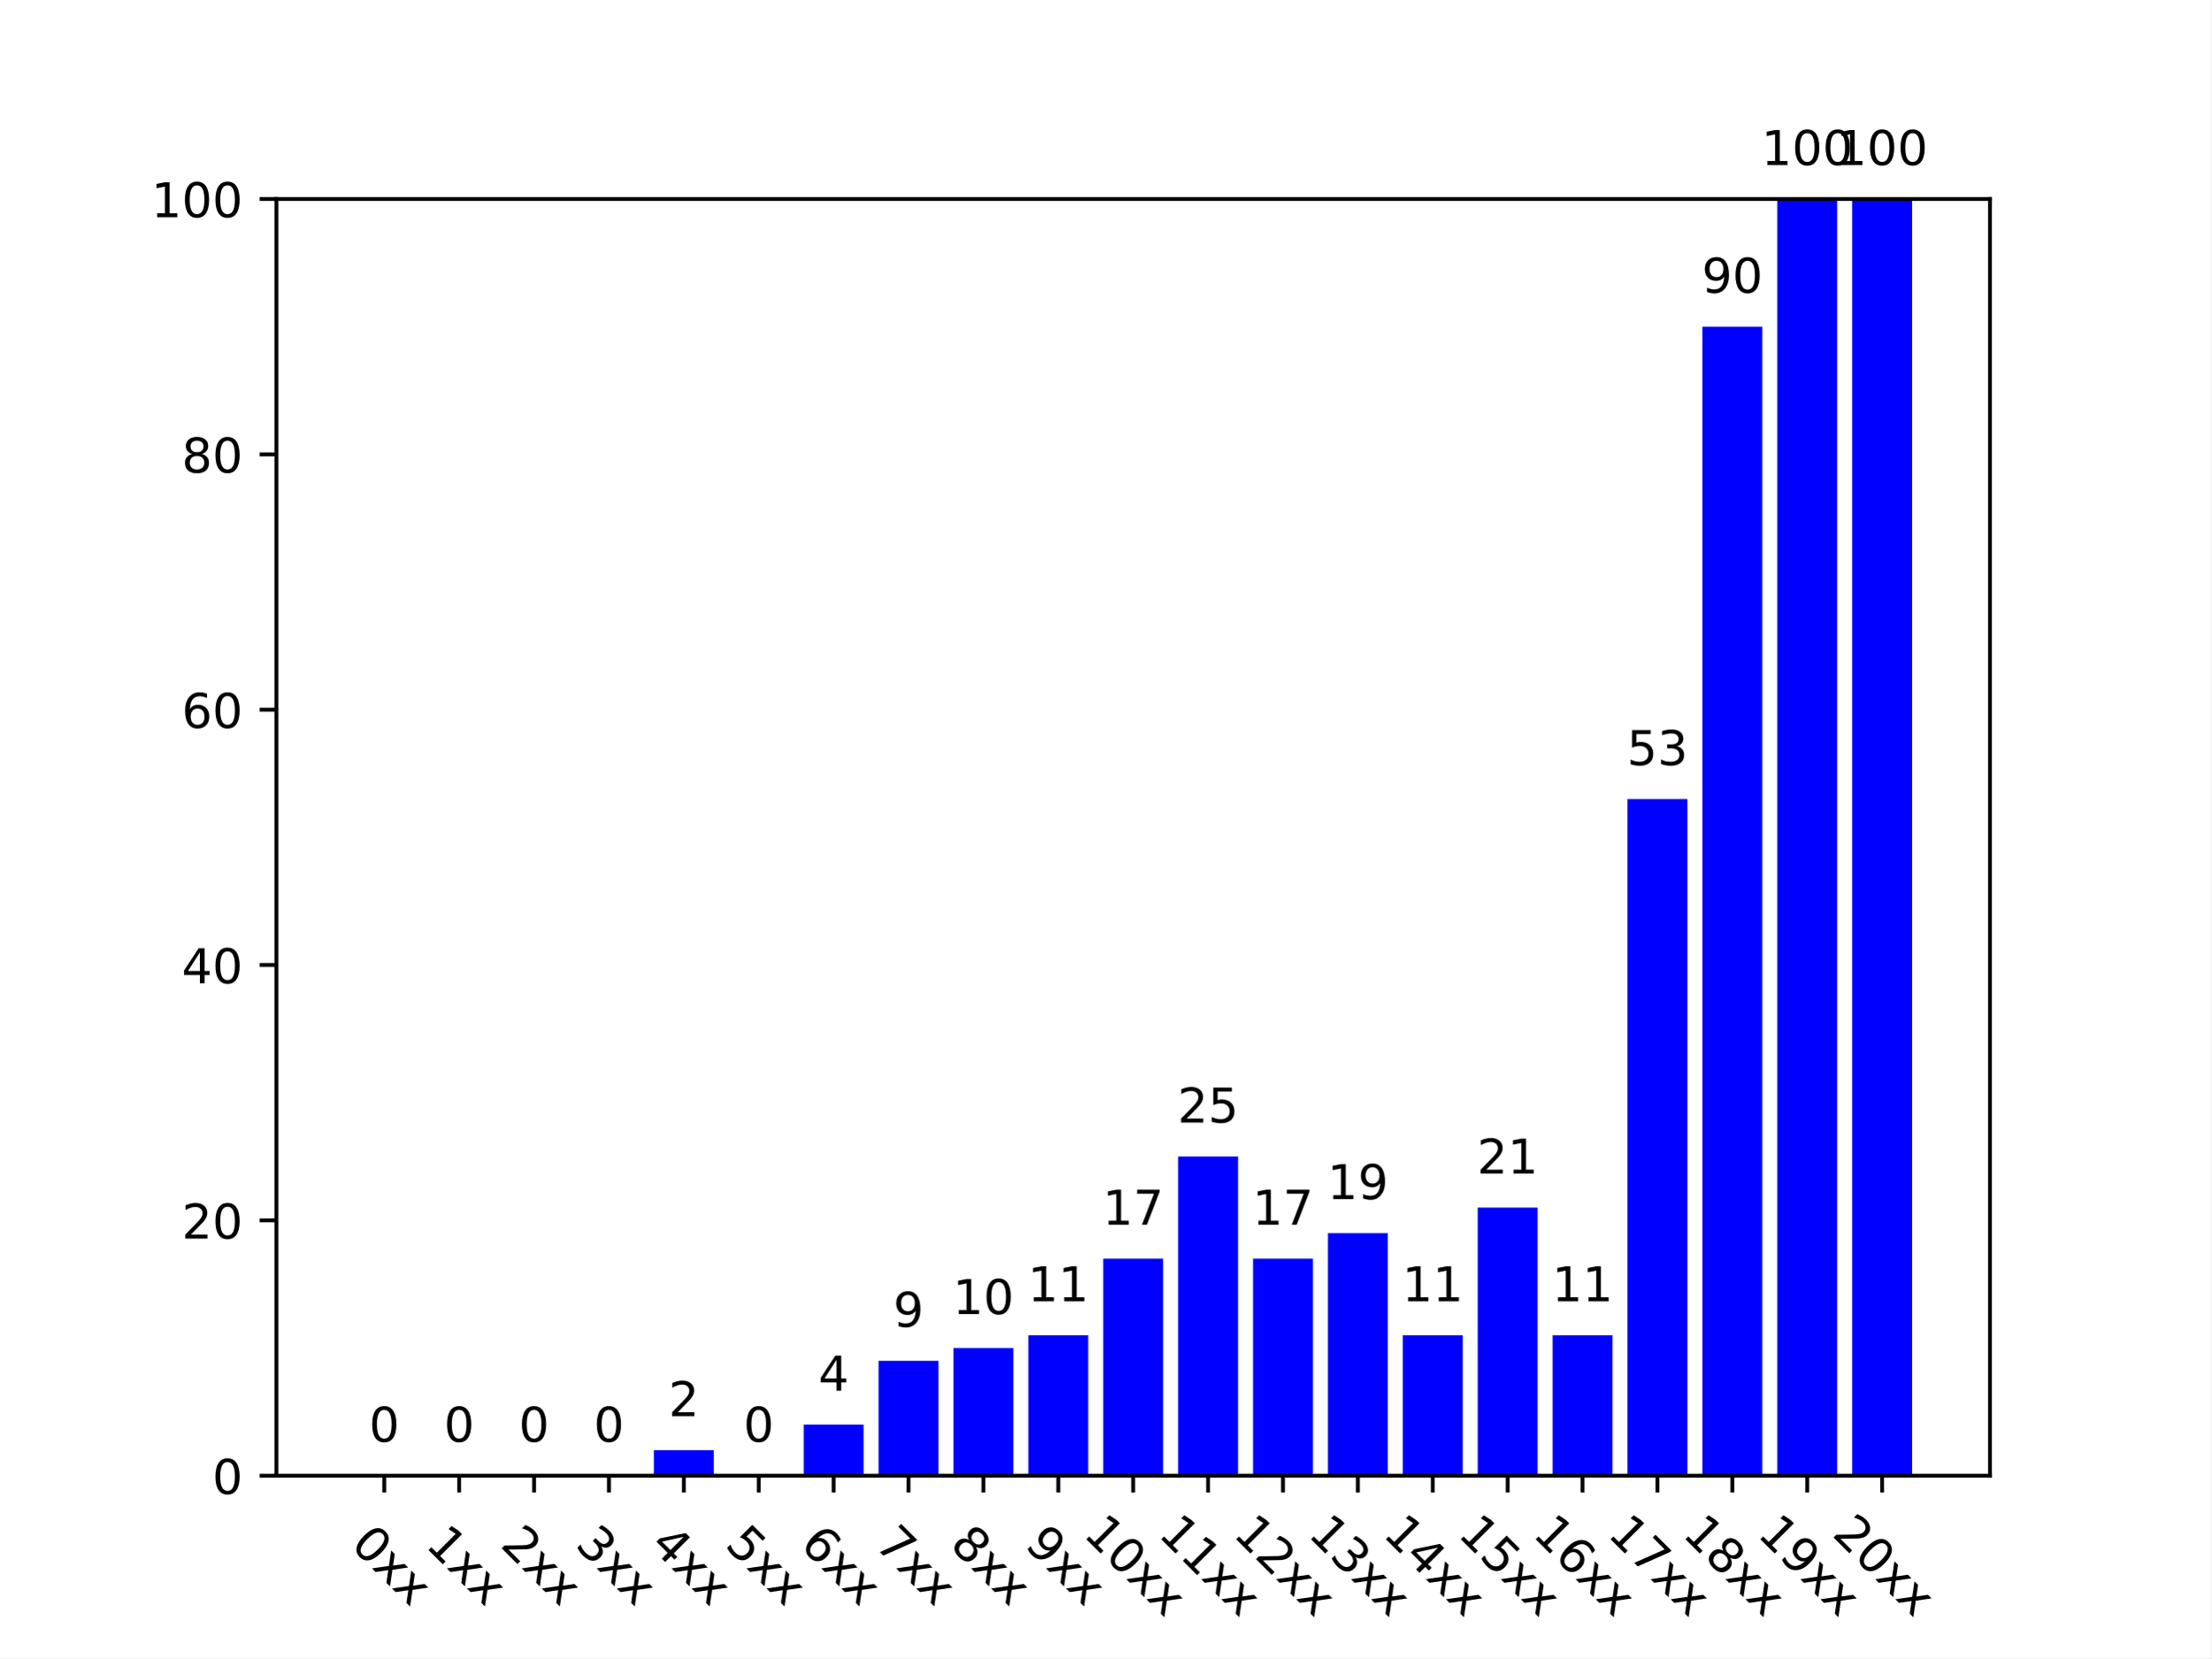
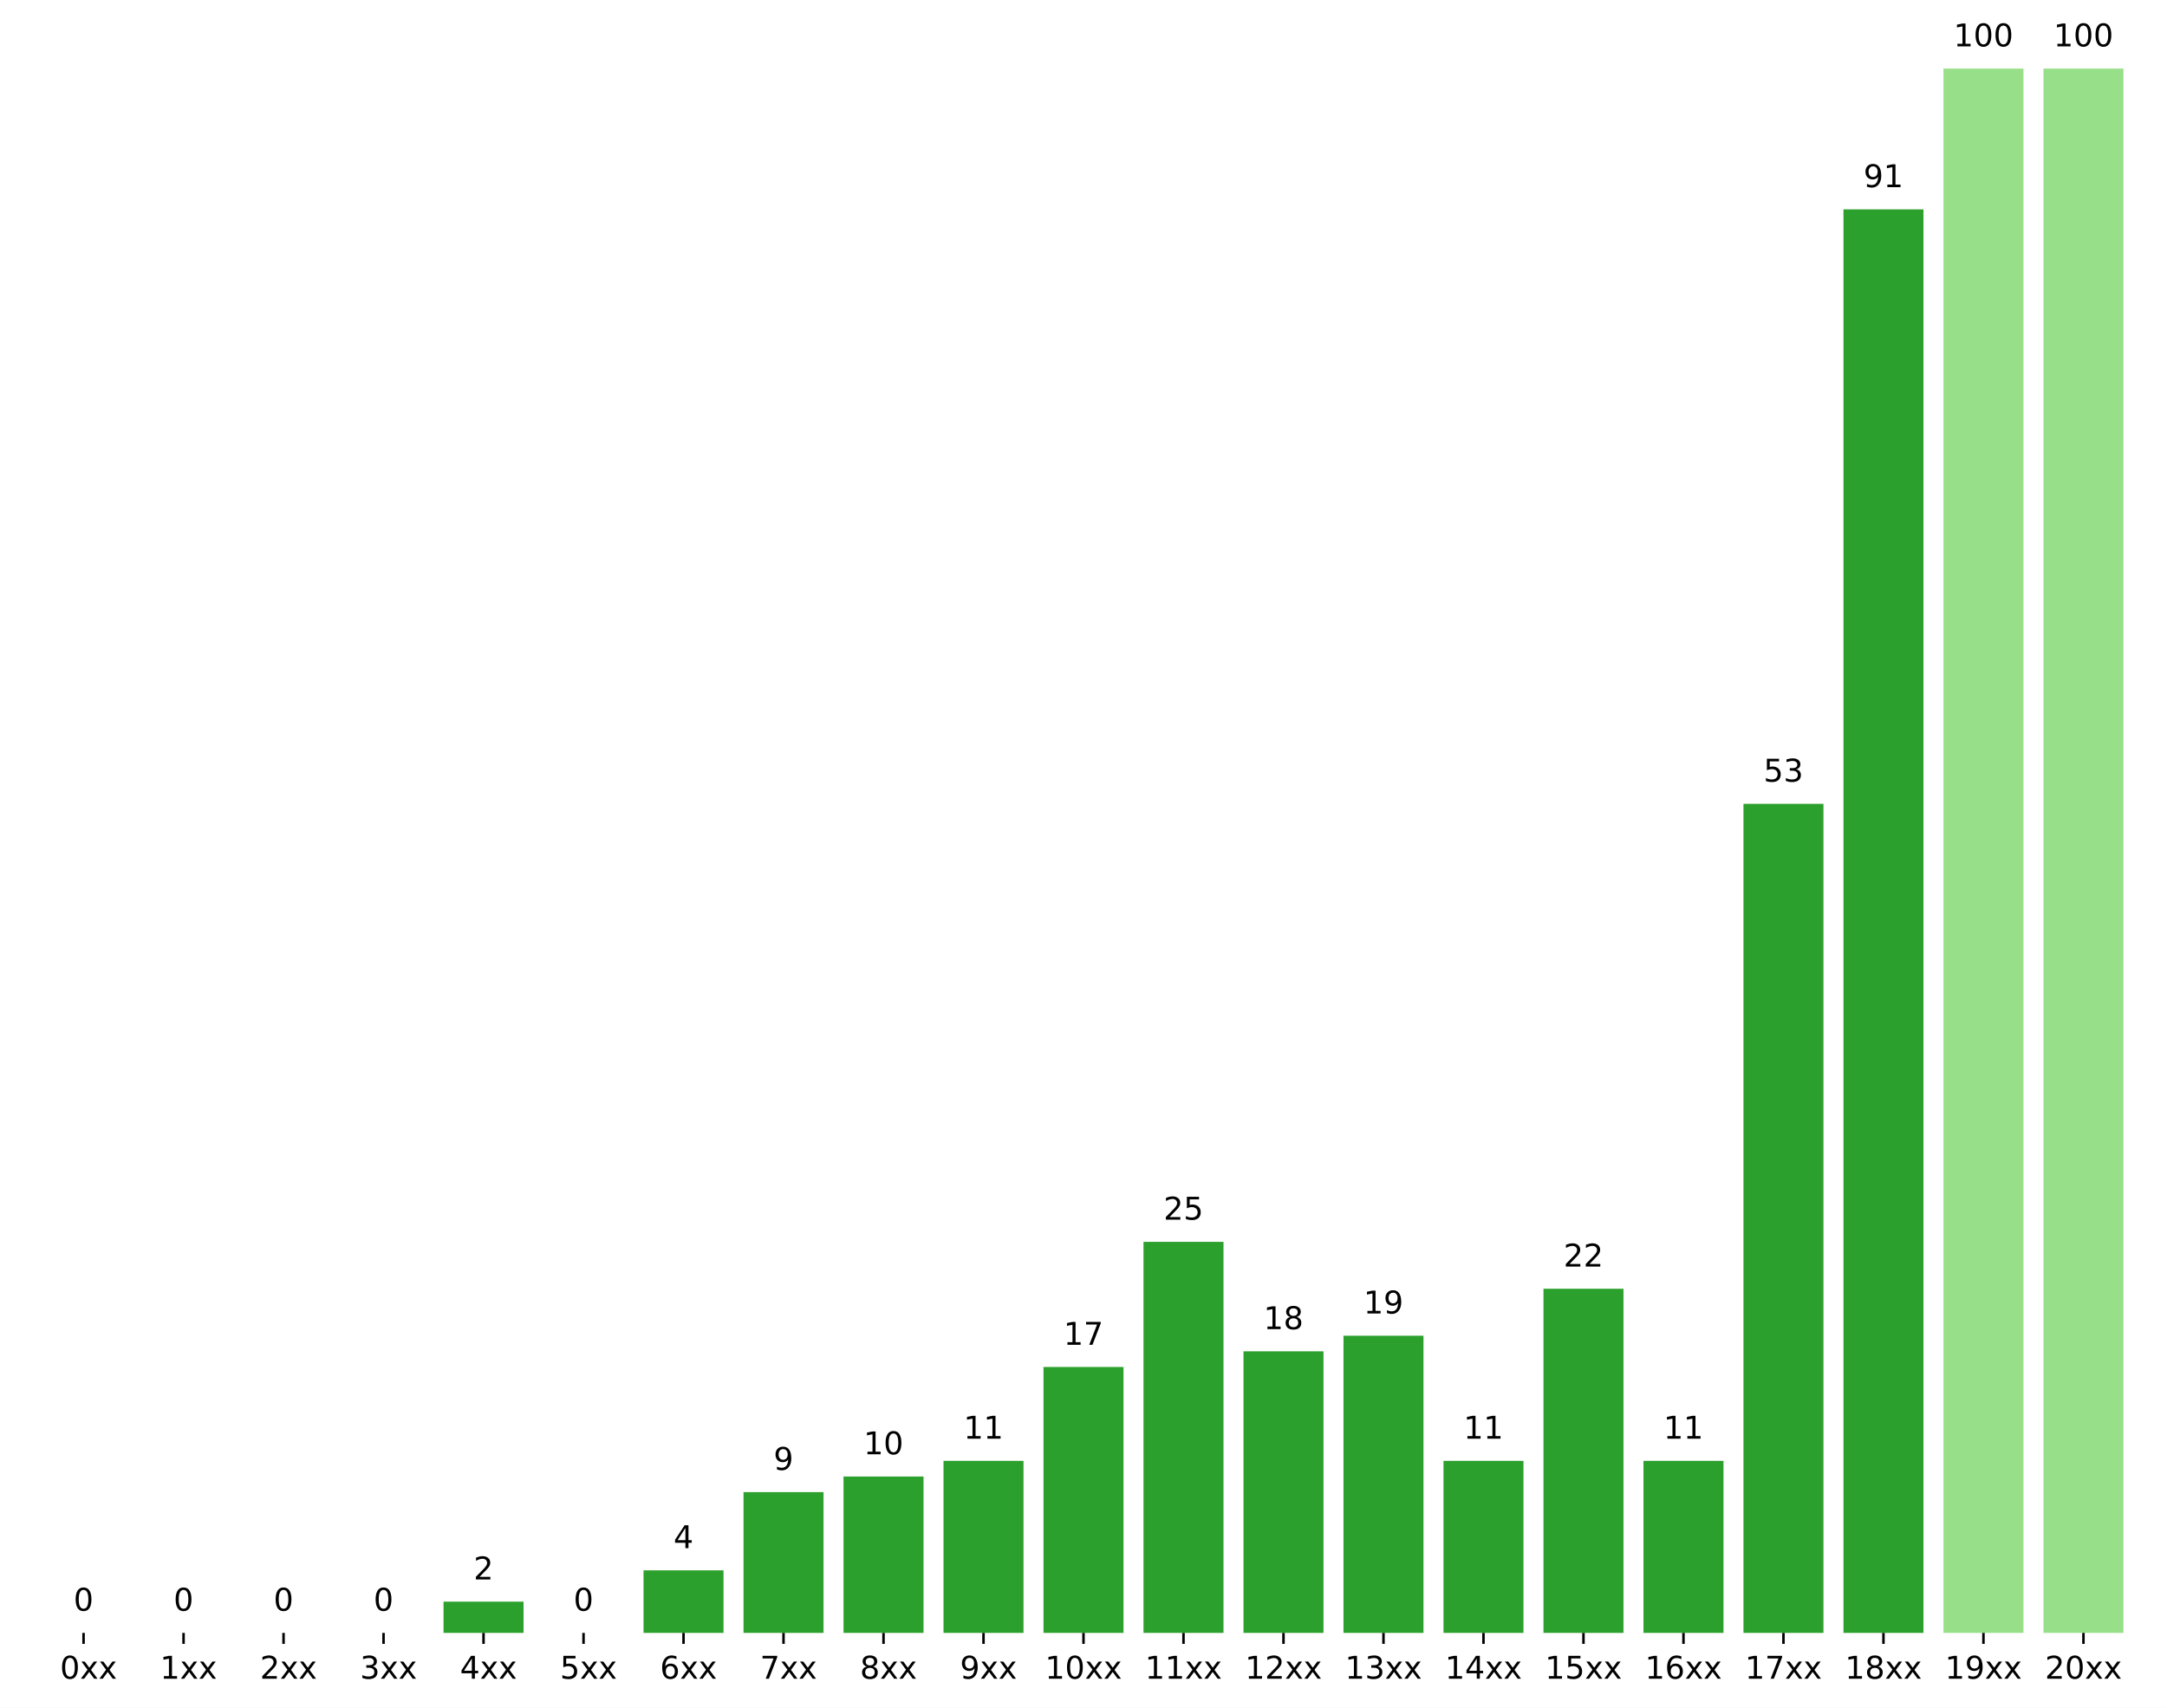
- <svg xmlns="http://www.w3.org/2000/svg" xmlns:xlink="http://www.w3.org/1999/xlink" height="345.6pt" version="1.1" viewBox="0 0 460.8 345.6" width="460.8pt">
+ <svg xmlns="http://www.w3.org/2000/svg" xmlns:xlink="http://www.w3.org/1999/xlink" height="544.716pt" version="1.1" viewBox="0 0 691 544.716" width="691pt">
  <defs>
    <style type="text/css">
*{stroke-linecap:butt;stroke-linejoin:round;}
  </style>
  </defs>
  <g id="figure_1">
    <g id="patch_1">
-       <path d="M 0 345.6  L 460.8 345.6  L 460.8 0  L 0 0  z " style="fill:#ffffff;" />
+       <path d="M 0 544.716  L 691 544.716  L 691 0  L 0 0  z " style="fill:#ffffff;" />
    </g>
    <g id="axes_1">
      <g id="patch_2">
-         <path d="M 57.6 307.584  L 414.72 307.584  L 414.72 41.472  L 57.6 41.472  z " style="fill:#ffffff;" />
+         <path d="M 10.7 520.838  L 680.3 520.838  L 680.3 21.878  L 10.7 21.878  z " style="fill:#ffffff;" />
      </g>
      <g id="patch_3">
-         <path clip-path="url(#p5190aac7e3)" d="M 73.833 307.584  L 86.319 307.584  L 86.319 307.584  L 73.833 307.584  z " style="fill:#0000ff;" />
+         <path clip-path="url(#p28553509a5)" d="M 13.889 520.838  L 39.397 520.838  L 39.397 520.838  L 13.889 520.838  z " style="fill:#2ca02c;" />
      </g>
      <g id="patch_4">
-         <path clip-path="url(#p5190aac7e3)" d="M 89.441 307.584  L 101.928 307.584  L 101.928 307.584  L 89.441 307.584  z " style="fill:#0000ff;" />
+         <path clip-path="url(#p28553509a5)" d="M 45.774 520.838  L 71.283 520.838  L 71.283 520.838  L 45.774 520.838  z " style="fill:#2ca02c;" />
      </g>
      <g id="patch_5">
-         <path clip-path="url(#p5190aac7e3)" d="M 105.05 307.584  L 117.536 307.584  L 117.536 307.584  L 105.05 307.584  z " style="fill:#0000ff;" />
+         <path clip-path="url(#p28553509a5)" d="M 77.66 520.838  L 103.169 520.838  L 103.169 520.838  L 77.66 520.838  z " style="fill:#2ca02c;" />
      </g>
      <g id="patch_6">
-         <path clip-path="url(#p5190aac7e3)" d="M 120.658 307.584  L 133.145 307.584  L 133.145 307.584  L 120.658 307.584  z " style="fill:#0000ff;" />
+         <path clip-path="url(#p28553509a5)" d="M 109.546 520.838  L 135.054 520.838  L 135.054 520.838  L 109.546 520.838  z " style="fill:#2ca02c;" />
      </g>
      <g id="patch_7">
-         <path clip-path="url(#p5190aac7e3)" d="M 136.266 307.584  L 148.753 307.584  L 148.753 302.262  L 136.266 302.262  z " style="fill:#0000ff;" />
+         <path clip-path="url(#p28553509a5)" d="M 141.431 520.838  L 166.94 520.838  L 166.94 510.859  L 141.431 510.859  z " style="fill:#2ca02c;" />
      </g>
      <g id="patch_8">
-         <path clip-path="url(#p5190aac7e3)" d="M 151.875 307.584  L 164.361 307.584  L 164.361 307.584  L 151.875 307.584  z " style="fill:#0000ff;" />
+         <path clip-path="url(#p28553509a5)" d="M 173.317 520.838  L 198.826 520.838  L 198.826 520.838  L 173.317 520.838  z " style="fill:#2ca02c;" />
      </g>
      <g id="patch_9">
-         <path clip-path="url(#p5190aac7e3)" d="M 167.483 307.584  L 179.97 307.584  L 179.97 296.94  L 167.483 296.94  z " style="fill:#0000ff;" />
+         <path clip-path="url(#p28553509a5)" d="M 205.203 520.838  L 230.711 520.838  L 230.711 500.88  L 205.203 500.88  z " style="fill:#2ca02c;" />
      </g>
      <g id="patch_10">
-         <path clip-path="url(#p5190aac7e3)" d="M 183.091 307.584  L 195.578 307.584  L 195.578 283.634  L 183.091 283.634  z " style="fill:#0000ff;" />
+         <path clip-path="url(#p28553509a5)" d="M 237.089 520.838  L 262.597 520.838  L 262.597 475.932  L 237.089 475.932  z " style="fill:#2ca02c;" />
      </g>
      <g id="patch_11">
-         <path clip-path="url(#p5190aac7e3)" d="M 198.7 307.584  L 211.187 307.584  L 211.187 280.973  L 198.7 280.973  z " style="fill:#0000ff;" />
+         <path clip-path="url(#p28553509a5)" d="M 268.974 520.838  L 294.483 520.838  L 294.483 470.942  L 268.974 470.942  z " style="fill:#2ca02c;" />
      </g>
      <g id="patch_12">
-         <path clip-path="url(#p5190aac7e3)" d="M 214.308 307.584  L 226.795 307.584  L 226.795 278.312  L 214.308 278.312  z " style="fill:#0000ff;" />
+         <path clip-path="url(#p28553509a5)" d="M 300.86 520.838  L 326.369 520.838  L 326.369 465.953  L 300.86 465.953  z " style="fill:#2ca02c;" />
      </g>
      <g id="patch_13">
-         <path clip-path="url(#p5190aac7e3)" d="M 229.917 307.584  L 242.403 307.584  L 242.403 262.345  L 229.917 262.345  z " style="fill:#0000ff;" />
+         <path clip-path="url(#p28553509a5)" d="M 332.746 520.838  L 358.254 520.838  L 358.254 436.015  L 332.746 436.015  z " style="fill:#2ca02c;" />
      </g>
      <g id="patch_14">
-         <path clip-path="url(#p5190aac7e3)" d="M 245.525 307.584  L 258.012 307.584  L 258.012 241.056  L 245.525 241.056  z " style="fill:#0000ff;" />
+         <path clip-path="url(#p28553509a5)" d="M 364.631 520.838  L 390.14 520.838  L 390.14 396.098  L 364.631 396.098  z " style="fill:#2ca02c;" />
      </g>
      <g id="patch_15">
-         <path clip-path="url(#p5190aac7e3)" d="M 261.133 307.584  L 273.62 307.584  L 273.62 262.345  L 261.133 262.345  z " style="fill:#0000ff;" />
+         <path clip-path="url(#p28553509a5)" d="M 396.517 520.838  L 422.026 520.838  L 422.026 431.025  L 396.517 431.025  z " style="fill:#2ca02c;" />
      </g>
      <g id="patch_16">
-         <path clip-path="url(#p5190aac7e3)" d="M 276.742 307.584  L 289.229 307.584  L 289.229 257.023  L 276.742 257.023  z " style="fill:#0000ff;" />
+         <path clip-path="url(#p28553509a5)" d="M 428.403 520.838  L 453.911 520.838  L 453.911 426.036  L 428.403 426.036  z " style="fill:#2ca02c;" />
      </g>
      <g id="patch_17">
-         <path clip-path="url(#p5190aac7e3)" d="M 292.35 307.584  L 304.837 307.584  L 304.837 278.312  L 292.35 278.312  z " style="fill:#0000ff;" />
+         <path clip-path="url(#p28553509a5)" d="M 460.289 520.838  L 485.797 520.838  L 485.797 465.953  L 460.289 465.953  z " style="fill:#2ca02c;" />
      </g>
      <g id="patch_18">
-         <path clip-path="url(#p5190aac7e3)" d="M 307.959 307.584  L 320.445 307.584  L 320.445 251.7  L 307.959 251.7  z " style="fill:#0000ff;" />
+         <path clip-path="url(#p28553509a5)" d="M 492.174 520.838  L 517.683 520.838  L 517.683 411.067  L 492.174 411.067  z " style="fill:#2ca02c;" />
      </g>
      <g id="patch_19">
-         <path clip-path="url(#p5190aac7e3)" d="M 323.567 307.584  L 336.054 307.584  L 336.054 278.312  L 323.567 278.312  z " style="fill:#0000ff;" />
+         <path clip-path="url(#p28553509a5)" d="M 524.06 520.838  L 549.569 520.838  L 549.569 465.953  L 524.06 465.953  z " style="fill:#2ca02c;" />
      </g>
      <g id="patch_20">
-         <path clip-path="url(#p5190aac7e3)" d="M 339.175 307.584  L 351.662 307.584  L 351.662 166.545  L 339.175 166.545  z " style="fill:#0000ff;" />
+         <path clip-path="url(#p28553509a5)" d="M 555.946 520.838  L 581.454 520.838  L 581.454 256.389  L 555.946 256.389  z " style="fill:#2ca02c;" />
      </g>
      <g id="patch_21">
-         <path clip-path="url(#p5190aac7e3)" d="M 354.784 307.584  L 367.27 307.584  L 367.27 68.083  L 354.784 68.083  z " style="fill:#0000ff;" />
+         <path clip-path="url(#p28553509a5)" d="M 587.831 520.838  L 613.34 520.838  L 613.34 66.785  L 587.831 66.785  z " style="fill:#2ca02c;" />
      </g>
      <g id="patch_22">
-         <path clip-path="url(#p5190aac7e3)" d="M 370.392 307.584  L 382.879 307.584  L 382.879 41.472  L 370.392 41.472  z " style="fill:#0000ff;" />
+         <path clip-path="url(#p28553509a5)" d="M 619.717 520.838  L 645.226 520.838  L 645.226 21.878  L 619.717 21.878  z " style="fill:#98df8a;" />
      </g>
      <g id="patch_23">
-         <path clip-path="url(#p5190aac7e3)" d="M 386.001 307.584  L 398.487 307.584  L 398.487 41.472  L 386.001 41.472  z " style="fill:#0000ff;" />
+         <path clip-path="url(#p28553509a5)" d="M 651.603 520.838  L 677.111 520.838  L 677.111 21.878  L 651.603 21.878  z " style="fill:#98df8a;" />
      </g>
      <g id="matplotlib.axis_1">
        <g id="xtick_1">
          <g id="line2d_1">
            <defs>
-               <path d="M 0 0  L 0 3.5  " id="mea58e94f41" style="stroke:#000000;stroke-width:0.8;" />
-             </defs>
-             <g>
-               <use style="stroke:#000000;stroke-width:0.8;" x="80.076" xlink:href="#mea58e94f41" y="307.584" />
+               <path d="M 0 0  L 0 3.5  " id="m05ce380f63" style="stroke:#000000;stroke-width:0.8;" />
+             </defs>
+             <g>
+               <use style="stroke:#000000;stroke-width:0.8;" x="26.643" xlink:href="#m05ce380f63" y="520.838" />
            </g>
          </g>
          <g id="text_1">
            <defs>
              <path id="DejaVuSans-20" />
              <path d="M 31.781 66.406  Q 24.172 66.406 20.328 58.906  Q 16.5 51.422 16.5 36.375  Q 16.5 21.391 20.328 13.891  Q 24.172 6.391 31.781 6.391  Q 39.453 6.391 43.281 13.891  Q 47.125 21.391 47.125 36.375  Q 47.125 51.422 43.281 58.906  Q 39.453 66.406 31.781 66.406  z M 31.781 74.219  Q 44.047 74.219 50.516 64.516  Q 56.984 54.828 56.984 36.375  Q 56.984 17.969 50.516 8.266  Q 44.047 -1.422 31.781 -1.422  Q 19.531 -1.422 13.062 8.266  Q 6.594 17.969 6.594 36.375  Q 6.594 54.828 13.062 64.516  Q 19.531 74.219 31.781 74.219  z " id="DejaVuSans-30" />
              <path d="M 54.891 54.688  L 35.109 28.078  L 55.906 0  L 45.312 0  L 29.391 21.484  L 13.484 0  L 2.875 0  L 24.125 28.609  L 4.688 54.688  L 15.281 54.688  L 29.781 35.203  L 44.281 54.688  z " id="DejaVuSans-78" />
            </defs>
-             <g transform="translate(70.5666 319.9569)rotate(-315)scale(0.1 -0.1)">
+             <g transform="translate(15.95379 535.4366)scale(0.1 -0.1)">
              <use xlink:href="#DejaVuSans-20" />
              <use x="31.787" xlink:href="#DejaVuSans-30" />
              <use x="95.41" xlink:href="#DejaVuSans-78" />
              <use x="154.59" xlink:href="#DejaVuSans-78" />
            </g>
          </g>
        </g>
        <g id="xtick_2">
          <g id="line2d_2">
            <g>
-               <use style="stroke:#000000;stroke-width:0.8;" x="95.684" xlink:href="#mea58e94f41" y="307.584" />
+               <use style="stroke:#000000;stroke-width:0.8;" x="58.529" xlink:href="#m05ce380f63" y="520.838" />
            </g>
          </g>
          <g id="text_2">
            <defs>
              <path d="M 12.406 8.297  L 28.516 8.297  L 28.516 63.922  L 10.984 60.406  L 10.984 69.391  L 28.422 72.906  L 38.281 72.906  L 38.281 8.297  L 54.391 8.297  L 54.391 0  L 12.406 0  z " id="DejaVuSans-31" />
            </defs>
-             <g transform="translate(86.17499 319.9569)rotate(-315)scale(0.1 -0.1)">
+             <g transform="translate(47.83951 535.4366)scale(0.1 -0.1)">
              <use xlink:href="#DejaVuSans-20" />
              <use x="31.787" xlink:href="#DejaVuSans-31" />
              <use x="95.41" xlink:href="#DejaVuSans-78" />
              <use x="154.59" xlink:href="#DejaVuSans-78" />
            </g>
          </g>
        </g>
        <g id="xtick_3">
          <g id="line2d_3">
            <g>
-               <use style="stroke:#000000;stroke-width:0.8;" x="111.293" xlink:href="#mea58e94f41" y="307.584" />
+               <use style="stroke:#000000;stroke-width:0.8;" x="90.414" xlink:href="#m05ce380f63" y="520.838" />
            </g>
          </g>
          <g id="text_3">
            <defs>
              <path d="M 19.188 8.297  L 53.609 8.297  L 53.609 0  L 7.328 0  L 7.328 8.297  Q 12.938 14.109 22.625 23.891  Q 32.328 33.688 34.812 36.531  Q 39.547 41.844 41.422 45.531  Q 43.312 49.219 43.312 52.781  Q 43.312 58.594 39.234 62.25  Q 35.156 65.922 28.609 65.922  Q 23.969 65.922 18.812 64.312  Q 13.672 62.703 7.812 59.422  L 7.812 69.391  Q 13.766 71.781 18.938 73  Q 24.125 74.219 28.422 74.219  Q 39.75 74.219 46.484 68.547  Q 53.219 62.891 53.219 53.422  Q 53.219 48.922 51.531 44.891  Q 49.859 40.875 45.406 35.406  Q 44.188 33.984 37.641 27.219  Q 31.109 20.453 19.188 8.297  z " id="DejaVuSans-32" />
            </defs>
-             <g transform="translate(101.7834 319.9569)rotate(-315)scale(0.1 -0.1)">
+             <g transform="translate(79.72522 535.4366)scale(0.1 -0.1)">
              <use xlink:href="#DejaVuSans-20" />
              <use x="31.787" xlink:href="#DejaVuSans-32" />
              <use x="95.41" xlink:href="#DejaVuSans-78" />
              <use x="154.59" xlink:href="#DejaVuSans-78" />
            </g>
          </g>
        </g>
        <g id="xtick_4">
          <g id="line2d_4">
            <g>
-               <use style="stroke:#000000;stroke-width:0.8;" x="126.901" xlink:href="#mea58e94f41" y="307.584" />
+               <use style="stroke:#000000;stroke-width:0.8;" x="122.3" xlink:href="#m05ce380f63" y="520.838" />
            </g>
          </g>
          <g id="text_4">
            <defs>
              <path d="M 40.578 39.312  Q 47.656 37.797 51.625 33  Q 55.609 28.219 55.609 21.188  Q 55.609 10.406 48.188 4.484  Q 40.766 -1.422 27.094 -1.422  Q 22.516 -1.422 17.656 -0.516  Q 12.797 0.391 7.625 2.203  L 7.625 11.719  Q 11.719 9.328 16.594 8.109  Q 21.484 6.891 26.812 6.891  Q 36.078 6.891 40.938 10.547  Q 45.797 14.203 45.797 21.188  Q 45.797 27.641 41.281 31.266  Q 36.766 34.906 28.719 34.906  L 20.219 34.906  L 20.219 43.016  L 29.109 43.016  Q 36.375 43.016 40.234 45.922  Q 44.094 48.828 44.094 54.297  Q 44.094 59.906 40.109 62.906  Q 36.141 65.922 28.719 65.922  Q 24.656 65.922 20.016 65.031  Q 15.375 64.156 9.812 62.312  L 9.812 71.094  Q 15.438 72.656 20.344 73.438  Q 25.25 74.219 29.594 74.219  Q 40.828 74.219 47.359 69.109  Q 53.906 64.016 53.906 55.328  Q 53.906 49.266 50.438 45.094  Q 46.969 40.922 40.578 39.312  z " id="DejaVuSans-33" />
            </defs>
-             <g transform="translate(117.3918 319.9569)rotate(-315)scale(0.1 -0.1)">
+             <g transform="translate(111.6109 535.4366)scale(0.1 -0.1)">
              <use xlink:href="#DejaVuSans-20" />
              <use x="31.787" xlink:href="#DejaVuSans-33" />
              <use x="95.41" xlink:href="#DejaVuSans-78" />
              <use x="154.59" xlink:href="#DejaVuSans-78" />
            </g>
          </g>
        </g>
        <g id="xtick_5">
          <g id="line2d_5">
            <g>
-               <use style="stroke:#000000;stroke-width:0.8;" x="142.51" xlink:href="#mea58e94f41" y="307.584" />
+               <use style="stroke:#000000;stroke-width:0.8;" x="154.186" xlink:href="#m05ce380f63" y="520.838" />
            </g>
          </g>
          <g id="text_5">
            <defs>
              <path d="M 37.797 64.312  L 12.891 25.391  L 37.797 25.391  z M 35.203 72.906  L 47.609 72.906  L 47.609 25.391  L 58.016 25.391  L 58.016 17.188  L 47.609 17.188  L 47.609 0  L 37.797 0  L 37.797 17.188  L 4.891 17.188  L 4.891 26.703  z " id="DejaVuSans-34" />
            </defs>
-             <g transform="translate(133.0002 319.9569)rotate(-315)scale(0.1 -0.1)">
+             <g transform="translate(143.4967 535.4366)scale(0.1 -0.1)">
              <use xlink:href="#DejaVuSans-20" />
              <use x="31.787" xlink:href="#DejaVuSans-34" />
              <use x="95.41" xlink:href="#DejaVuSans-78" />
              <use x="154.59" xlink:href="#DejaVuSans-78" />
            </g>
          </g>
        </g>
        <g id="xtick_6">
          <g id="line2d_6">
            <g>
-               <use style="stroke:#000000;stroke-width:0.8;" x="158.118" xlink:href="#mea58e94f41" y="307.584" />
+               <use style="stroke:#000000;stroke-width:0.8;" x="186.071" xlink:href="#m05ce380f63" y="520.838" />
            </g>
          </g>
          <g id="text_6">
            <defs>
              <path d="M 10.797 72.906  L 49.516 72.906  L 49.516 64.594  L 19.828 64.594  L 19.828 46.734  Q 21.969 47.469 24.109 47.828  Q 26.266 48.188 28.422 48.188  Q 40.625 48.188 47.75 41.5  Q 54.891 34.812 54.891 23.391  Q 54.891 11.625 47.562 5.094  Q 40.234 -1.422 26.906 -1.422  Q 22.312 -1.422 17.547 -0.641  Q 12.797 0.141 7.719 1.703  L 7.719 11.625  Q 12.109 9.234 16.797 8.062  Q 21.484 6.891 26.703 6.891  Q 35.156 6.891 40.078 11.328  Q 45.016 15.766 45.016 23.391  Q 45.016 31 40.078 35.438  Q 35.156 39.891 26.703 39.891  Q 22.75 39.891 18.812 39.016  Q 14.891 38.141 10.797 36.281  z " id="DejaVuSans-35" />
            </defs>
-             <g transform="translate(148.6086 319.9569)rotate(-315)scale(0.1 -0.1)">
+             <g transform="translate(175.3824 535.4366)scale(0.1 -0.1)">
              <use xlink:href="#DejaVuSans-20" />
              <use x="31.787" xlink:href="#DejaVuSans-35" />
              <use x="95.41" xlink:href="#DejaVuSans-78" />
              <use x="154.59" xlink:href="#DejaVuSans-78" />
            </g>
          </g>
        </g>
        <g id="xtick_7">
          <g id="line2d_7">
            <g>
-               <use style="stroke:#000000;stroke-width:0.8;" x="173.726" xlink:href="#mea58e94f41" y="307.584" />
+               <use style="stroke:#000000;stroke-width:0.8;" x="217.957" xlink:href="#m05ce380f63" y="520.838" />
            </g>
          </g>
          <g id="text_7">
            <defs>
              <path d="M 33.016 40.375  Q 26.375 40.375 22.484 35.828  Q 18.609 31.297 18.609 23.391  Q 18.609 15.531 22.484 10.953  Q 26.375 6.391 33.016 6.391  Q 39.656 6.391 43.531 10.953  Q 47.406 15.531 47.406 23.391  Q 47.406 31.297 43.531 35.828  Q 39.656 40.375 33.016 40.375  z M 52.594 71.297  L 52.594 62.312  Q 48.875 64.062 45.094 64.984  Q 41.312 65.922 37.594 65.922  Q 27.828 65.922 22.672 59.328  Q 17.531 52.734 16.797 39.406  Q 19.672 43.656 24.016 45.922  Q 28.375 48.188 33.594 48.188  Q 44.578 48.188 50.953 41.516  Q 57.328 34.859 57.328 23.391  Q 57.328 12.156 50.688 5.359  Q 44.047 -1.422 33.016 -1.422  Q 20.359 -1.422 13.672 8.266  Q 6.984 17.969 6.984 36.375  Q 6.984 53.656 15.188 63.938  Q 23.391 74.219 37.203 74.219  Q 40.922 74.219 44.703 73.484  Q 48.484 72.75 52.594 71.297  z " id="DejaVuSans-36" />
            </defs>
-             <g transform="translate(164.217 319.9569)rotate(-315)scale(0.1 -0.1)">
+             <g transform="translate(207.2681 535.4366)scale(0.1 -0.1)">
              <use xlink:href="#DejaVuSans-20" />
              <use x="31.787" xlink:href="#DejaVuSans-36" />
              <use x="95.41" xlink:href="#DejaVuSans-78" />
              <use x="154.59" xlink:href="#DejaVuSans-78" />
            </g>
          </g>
        </g>
        <g id="xtick_8">
          <g id="line2d_8">
            <g>
-               <use style="stroke:#000000;stroke-width:0.8;" x="189.335" xlink:href="#mea58e94f41" y="307.584" />
+               <use style="stroke:#000000;stroke-width:0.8;" x="249.843" xlink:href="#m05ce380f63" y="520.838" />
            </g>
          </g>
          <g id="text_8">
            <defs>
              <path d="M 8.203 72.906  L 55.078 72.906  L 55.078 68.703  L 28.609 0  L 18.312 0  L 43.219 64.594  L 8.203 64.594  z " id="DejaVuSans-37" />
            </defs>
-             <g transform="translate(179.8253 319.9569)rotate(-315)scale(0.1 -0.1)">
+             <g transform="translate(239.1538 535.4366)scale(0.1 -0.1)">
              <use xlink:href="#DejaVuSans-20" />
              <use x="31.787" xlink:href="#DejaVuSans-37" />
              <use x="95.41" xlink:href="#DejaVuSans-78" />
              <use x="154.59" xlink:href="#DejaVuSans-78" />
            </g>
          </g>
        </g>
        <g id="xtick_9">
          <g id="line2d_9">
            <g>
-               <use style="stroke:#000000;stroke-width:0.8;" x="204.943" xlink:href="#mea58e94f41" y="307.584" />
+               <use style="stroke:#000000;stroke-width:0.8;" x="281.729" xlink:href="#m05ce380f63" y="520.838" />
            </g>
          </g>
          <g id="text_9">
            <defs>
              <path d="M 31.781 34.625  Q 24.75 34.625 20.719 30.859  Q 16.703 27.094 16.703 20.516  Q 16.703 13.922 20.719 10.156  Q 24.75 6.391 31.781 6.391  Q 38.812 6.391 42.859 10.172  Q 46.922 13.969 46.922 20.516  Q 46.922 27.094 42.891 30.859  Q 38.875 34.625 31.781 34.625  z M 21.922 38.812  Q 15.578 40.375 12.031 44.719  Q 8.5 49.078 8.5 55.328  Q 8.5 64.062 14.719 69.141  Q 20.953 74.219 31.781 74.219  Q 42.672 74.219 48.875 69.141  Q 55.078 64.062 55.078 55.328  Q 55.078 49.078 51.531 44.719  Q 48 40.375 41.703 38.812  Q 48.828 37.156 52.797 32.312  Q 56.781 27.484 56.781 20.516  Q 56.781 9.906 50.312 4.234  Q 43.844 -1.422 31.781 -1.422  Q 19.734 -1.422 13.25 4.234  Q 6.781 9.906 6.781 20.516  Q 6.781 27.484 10.781 32.312  Q 14.797 37.156 21.922 38.812  z M 18.312 54.391  Q 18.312 48.734 21.844 45.562  Q 25.391 42.391 31.781 42.391  Q 38.141 42.391 41.719 45.562  Q 45.312 48.734 45.312 54.391  Q 45.312 60.062 41.719 63.234  Q 38.141 66.406 31.781 66.406  Q 25.391 66.406 21.844 63.234  Q 18.312 60.062 18.312 54.391  z " id="DejaVuSans-38" />
            </defs>
-             <g transform="translate(195.4337 319.9569)rotate(-315)scale(0.1 -0.1)">
+             <g transform="translate(271.0395 535.4366)scale(0.1 -0.1)">
              <use xlink:href="#DejaVuSans-20" />
              <use x="31.787" xlink:href="#DejaVuSans-38" />
              <use x="95.41" xlink:href="#DejaVuSans-78" />
              <use x="154.59" xlink:href="#DejaVuSans-78" />
            </g>
          </g>
        </g>
        <g id="xtick_10">
          <g id="line2d_10">
            <g>
-               <use style="stroke:#000000;stroke-width:0.8;" x="220.552" xlink:href="#mea58e94f41" y="307.584" />
+               <use style="stroke:#000000;stroke-width:0.8;" x="313.614" xlink:href="#m05ce380f63" y="520.838" />
            </g>
          </g>
          <g id="text_10">
            <defs>
              <path d="M 10.984 1.516  L 10.984 10.5  Q 14.703 8.734 18.5 7.812  Q 22.312 6.891 25.984 6.891  Q 35.75 6.891 40.891 13.453  Q 46.047 20.016 46.781 33.406  Q 43.953 29.203 39.594 26.953  Q 35.25 24.703 29.984 24.703  Q 19.047 24.703 12.672 31.312  Q 6.297 37.938 6.297 49.422  Q 6.297 60.641 12.938 67.422  Q 19.578 74.219 30.609 74.219  Q 43.266 74.219 49.922 64.516  Q 56.594 54.828 56.594 36.375  Q 56.594 19.141 48.406 8.859  Q 40.234 -1.422 26.422 -1.422  Q 22.703 -1.422 18.891 -0.688  Q 15.094 0.047 10.984 1.516  z M 30.609 32.422  Q 37.25 32.422 41.125 36.953  Q 45.016 41.5 45.016 49.422  Q 45.016 57.281 41.125 61.844  Q 37.25 66.406 30.609 66.406  Q 23.969 66.406 20.094 61.844  Q 16.219 57.281 16.219 49.422  Q 16.219 41.5 20.094 36.953  Q 23.969 32.422 30.609 32.422  z " id="DejaVuSans-39" />
            </defs>
-             <g transform="translate(211.0421 319.9569)rotate(-315)scale(0.1 -0.1)">
+             <g transform="translate(302.9252 535.4366)scale(0.1 -0.1)">
              <use xlink:href="#DejaVuSans-20" />
              <use x="31.787" xlink:href="#DejaVuSans-39" />
              <use x="95.41" xlink:href="#DejaVuSans-78" />
              <use x="154.59" xlink:href="#DejaVuSans-78" />
            </g>
          </g>
        </g>
        <g id="xtick_11">
          <g id="line2d_11">
            <g>
-               <use style="stroke:#000000;stroke-width:0.8;" x="236.16" xlink:href="#mea58e94f41" y="307.584" />
+               <use style="stroke:#000000;stroke-width:0.8;" x="345.5" xlink:href="#m05ce380f63" y="520.838" />
            </g>
          </g>
          <g id="text_11">
-             <g transform="translate(225.5247 319.9569)rotate(-315)scale(0.1 -0.1)">
+             <g transform="translate(333.2188 535.4366)scale(0.1 -0.1)">
              <use xlink:href="#DejaVuSans-31" />
              <use x="63.623" xlink:href="#DejaVuSans-30" />
              <use x="127.246" xlink:href="#DejaVuSans-78" />
              <use x="186.426" xlink:href="#DejaVuSans-78" />
            </g>
          </g>
        </g>
        <g id="xtick_12">
          <g id="line2d_12">
            <g>
-               <use style="stroke:#000000;stroke-width:0.8;" x="251.768" xlink:href="#mea58e94f41" y="307.584" />
+               <use style="stroke:#000000;stroke-width:0.8;" x="377.386" xlink:href="#m05ce380f63" y="520.838" />
            </g>
          </g>
          <g id="text_12">
-             <g transform="translate(241.1331 319.9569)rotate(-315)scale(0.1 -0.1)">
+             <g transform="translate(365.1045 535.4366)scale(0.1 -0.1)">
              <use xlink:href="#DejaVuSans-31" />
              <use x="63.623" xlink:href="#DejaVuSans-31" />
              <use x="127.246" xlink:href="#DejaVuSans-78" />
              <use x="186.426" xlink:href="#DejaVuSans-78" />
            </g>
          </g>
        </g>
        <g id="xtick_13">
          <g id="line2d_13">
            <g>
-               <use style="stroke:#000000;stroke-width:0.8;" x="267.377" xlink:href="#mea58e94f41" y="307.584" />
+               <use style="stroke:#000000;stroke-width:0.8;" x="409.271" xlink:href="#m05ce380f63" y="520.838" />
            </g>
          </g>
          <g id="text_13">
-             <g transform="translate(256.7415 319.9569)rotate(-315)scale(0.1 -0.1)">
+             <g transform="translate(396.9902 535.4366)scale(0.1 -0.1)">
              <use xlink:href="#DejaVuSans-31" />
              <use x="63.623" xlink:href="#DejaVuSans-32" />
              <use x="127.246" xlink:href="#DejaVuSans-78" />
              <use x="186.426" xlink:href="#DejaVuSans-78" />
            </g>
          </g>
        </g>
        <g id="xtick_14">
          <g id="line2d_14">
            <g>
-               <use style="stroke:#000000;stroke-width:0.8;" x="282.985" xlink:href="#mea58e94f41" y="307.584" />
+               <use style="stroke:#000000;stroke-width:0.8;" x="441.157" xlink:href="#m05ce380f63" y="520.838" />
            </g>
          </g>
          <g id="text_14">
-             <g transform="translate(272.3498 319.9569)rotate(-315)scale(0.1 -0.1)">
+             <g transform="translate(428.8759 535.4366)scale(0.1 -0.1)">
              <use xlink:href="#DejaVuSans-31" />
              <use x="63.623" xlink:href="#DejaVuSans-33" />
              <use x="127.246" xlink:href="#DejaVuSans-78" />
              <use x="186.426" xlink:href="#DejaVuSans-78" />
            </g>
          </g>
        </g>
        <g id="xtick_15">
          <g id="line2d_15">
            <g>
-               <use style="stroke:#000000;stroke-width:0.8;" x="298.594" xlink:href="#mea58e94f41" y="307.584" />
+               <use style="stroke:#000000;stroke-width:0.8;" x="473.043" xlink:href="#m05ce380f63" y="520.838" />
            </g>
          </g>
          <g id="text_15">
-             <g transform="translate(287.9582 319.9569)rotate(-315)scale(0.1 -0.1)">
+             <g transform="translate(460.7616 535.4366)scale(0.1 -0.1)">
              <use xlink:href="#DejaVuSans-31" />
              <use x="63.623" xlink:href="#DejaVuSans-34" />
              <use x="127.246" xlink:href="#DejaVuSans-78" />
              <use x="186.426" xlink:href="#DejaVuSans-78" />
            </g>
          </g>
        </g>
        <g id="xtick_16">
          <g id="line2d_16">
            <g>
-               <use style="stroke:#000000;stroke-width:0.8;" x="314.202" xlink:href="#mea58e94f41" y="307.584" />
+               <use style="stroke:#000000;stroke-width:0.8;" x="504.929" xlink:href="#m05ce380f63" y="520.838" />
            </g>
          </g>
          <g id="text_16">
-             <g transform="translate(303.5666 319.9569)rotate(-315)scale(0.1 -0.1)">
+             <g transform="translate(492.6473 535.4366)scale(0.1 -0.1)">
              <use xlink:href="#DejaVuSans-31" />
              <use x="63.623" xlink:href="#DejaVuSans-35" />
              <use x="127.246" xlink:href="#DejaVuSans-78" />
              <use x="186.426" xlink:href="#DejaVuSans-78" />
            </g>
          </g>
        </g>
        <g id="xtick_17">
          <g id="line2d_17">
            <g>
-               <use style="stroke:#000000;stroke-width:0.8;" x="329.81" xlink:href="#mea58e94f41" y="307.584" />
+               <use style="stroke:#000000;stroke-width:0.8;" x="536.814" xlink:href="#m05ce380f63" y="520.838" />
            </g>
          </g>
          <g id="text_17">
-             <g transform="translate(319.175 319.9569)rotate(-315)scale(0.1 -0.1)">
+             <g transform="translate(524.533 535.4366)scale(0.1 -0.1)">
              <use xlink:href="#DejaVuSans-31" />
              <use x="63.623" xlink:href="#DejaVuSans-36" />
              <use x="127.246" xlink:href="#DejaVuSans-78" />
              <use x="186.426" xlink:href="#DejaVuSans-78" />
            </g>
          </g>
        </g>
        <g id="xtick_18">
          <g id="line2d_18">
            <g>
-               <use style="stroke:#000000;stroke-width:0.8;" x="345.419" xlink:href="#mea58e94f41" y="307.584" />
+               <use style="stroke:#000000;stroke-width:0.8;" x="568.7" xlink:href="#m05ce380f63" y="520.838" />
            </g>
          </g>
          <g id="text_18">
-             <g transform="translate(334.7834 319.9569)rotate(-315)scale(0.1 -0.1)">
+             <g transform="translate(556.4188 535.4366)scale(0.1 -0.1)">
              <use xlink:href="#DejaVuSans-31" />
              <use x="63.623" xlink:href="#DejaVuSans-37" />
              <use x="127.246" xlink:href="#DejaVuSans-78" />
              <use x="186.426" xlink:href="#DejaVuSans-78" />
            </g>
          </g>
        </g>
        <g id="xtick_19">
          <g id="line2d_19">
            <g>
-               <use style="stroke:#000000;stroke-width:0.8;" x="361.027" xlink:href="#mea58e94f41" y="307.584" />
+               <use style="stroke:#000000;stroke-width:0.8;" x="600.586" xlink:href="#m05ce380f63" y="520.838" />
            </g>
          </g>
          <g id="text_19">
-             <g transform="translate(350.3918 319.9569)rotate(-315)scale(0.1 -0.1)">
+             <g transform="translate(588.3045 535.4366)scale(0.1 -0.1)">
              <use xlink:href="#DejaVuSans-31" />
              <use x="63.623" xlink:href="#DejaVuSans-38" />
              <use x="127.246" xlink:href="#DejaVuSans-78" />
              <use x="186.426" xlink:href="#DejaVuSans-78" />
            </g>
          </g>
        </g>
        <g id="xtick_20">
          <g id="line2d_20">
            <g>
-               <use style="stroke:#000000;stroke-width:0.8;" x="376.636" xlink:href="#mea58e94f41" y="307.584" />
+               <use style="stroke:#000000;stroke-width:0.8;" x="632.471" xlink:href="#m05ce380f63" y="520.838" />
            </g>
          </g>
          <g id="text_20">
-             <g transform="translate(366.0002 319.9569)rotate(-315)scale(0.1 -0.1)">
+             <g transform="translate(620.1902 535.4366)scale(0.1 -0.1)">
              <use xlink:href="#DejaVuSans-31" />
              <use x="63.623" xlink:href="#DejaVuSans-39" />
              <use x="127.246" xlink:href="#DejaVuSans-78" />
              <use x="186.426" xlink:href="#DejaVuSans-78" />
            </g>
          </g>
        </g>
        <g id="xtick_21">
          <g id="line2d_21">
            <g>
-               <use style="stroke:#000000;stroke-width:0.8;" x="392.244" xlink:href="#mea58e94f41" y="307.584" />
+               <use style="stroke:#000000;stroke-width:0.8;" x="664.357" xlink:href="#m05ce380f63" y="520.838" />
            </g>
          </g>
          <g id="text_21">
-             <g transform="translate(381.6086 319.9569)rotate(-315)scale(0.1 -0.1)">
+             <g transform="translate(652.0759 535.4366)scale(0.1 -0.1)">
              <use xlink:href="#DejaVuSans-32" />
              <use x="63.623" xlink:href="#DejaVuSans-30" />
              <use x="127.246" xlink:href="#DejaVuSans-78" />
              <use x="186.426" xlink:href="#DejaVuSans-78" />
            </g>
          </g>
        </g>
      </g>
-       <g id="matplotlib.axis_2">
-         <g id="ytick_1">
-           <g id="line2d_22">
-             <defs>
-               <path d="M 0 0  L -3.5 0  " id="m32b8ae188a" style="stroke:#000000;stroke-width:0.8;" />
-             </defs>
-             <g>
-               <use style="stroke:#000000;stroke-width:0.8;" x="57.6" xlink:href="#m32b8ae188a" y="307.584" />
-             </g>
-           </g>
-           <g id="text_22">
-             <g transform="translate(44.2375 311.3832)scale(0.1 -0.1)">
-               <use xlink:href="#DejaVuSans-30" />
-             </g>
-           </g>
-         </g>
-         <g id="ytick_2">
-           <g id="line2d_23">
-             <g>
-               <use style="stroke:#000000;stroke-width:0.8;" x="57.6" xlink:href="#m32b8ae188a" y="254.362" />
-             </g>
-           </g>
-           <g id="text_23">
-             <g transform="translate(37.875 258.1608)scale(0.1 -0.1)">
-               <use xlink:href="#DejaVuSans-32" />
-               <use x="63.623" xlink:href="#DejaVuSans-30" />
-             </g>
-           </g>
-         </g>
-         <g id="ytick_3">
-           <g id="line2d_24">
-             <g>
-               <use style="stroke:#000000;stroke-width:0.8;" x="57.6" xlink:href="#m32b8ae188a" y="201.139" />
-             </g>
-           </g>
-           <g id="text_24">
-             <g transform="translate(37.875 204.9384)scale(0.1 -0.1)">
-               <use xlink:href="#DejaVuSans-34" />
-               <use x="63.623" xlink:href="#DejaVuSans-30" />
-             </g>
-           </g>
-         </g>
-         <g id="ytick_4">
-           <g id="line2d_25">
-             <g>
-               <use style="stroke:#000000;stroke-width:0.8;" x="57.6" xlink:href="#m32b8ae188a" y="147.917" />
-             </g>
-           </g>
-           <g id="text_25">
-             <g transform="translate(37.875 151.716)scale(0.1 -0.1)">
-               <use xlink:href="#DejaVuSans-36" />
-               <use x="63.623" xlink:href="#DejaVuSans-30" />
-             </g>
-           </g>
-         </g>
-         <g id="ytick_5">
-           <g id="line2d_26">
-             <g>
-               <use style="stroke:#000000;stroke-width:0.8;" x="57.6" xlink:href="#m32b8ae188a" y="94.694" />
-             </g>
-           </g>
-           <g id="text_26">
-             <g transform="translate(37.875 98.49362)scale(0.1 -0.1)">
-               <use xlink:href="#DejaVuSans-38" />
-               <use x="63.623" xlink:href="#DejaVuSans-30" />
-             </g>
-           </g>
-         </g>
-         <g id="ytick_6">
-           <g id="line2d_27">
-             <g>
-               <use style="stroke:#000000;stroke-width:0.8;" x="57.6" xlink:href="#m32b8ae188a" y="41.472" />
-             </g>
-           </g>
-           <g id="text_27">
-             <g transform="translate(31.5125 45.27122)scale(0.1 -0.1)">
-               <use xlink:href="#DejaVuSans-31" />
-               <use x="63.623" xlink:href="#DejaVuSans-30" />
-               <use x="127.246" xlink:href="#DejaVuSans-30" />
-             </g>
-           </g>
-         </g>
-       </g>
-       <g id="patch_24">
-         <path d="M 57.6 307.584  L 57.6 41.472  " style="fill:none;stroke:#000000;stroke-linecap:square;stroke-linejoin:miter;stroke-width:0.8;" />
-       </g>
-       <g id="patch_25">
-         <path d="M 414.72 307.584  L 414.72 41.472  " style="fill:none;stroke:#000000;stroke-linecap:square;stroke-linejoin:miter;stroke-width:0.8;" />
-       </g>
-       <g id="patch_26">
-         <path d="M 57.6 307.584  L 414.72 307.584  " style="fill:none;stroke:#000000;stroke-linecap:square;stroke-linejoin:miter;stroke-width:0.8;" />
-       </g>
-       <g id="patch_27">
-         <path d="M 57.6 41.472  L 414.72 41.472  " style="fill:none;stroke:#000000;stroke-linecap:square;stroke-linejoin:miter;stroke-width:0.8;" />
+       <g id="text_22">
+         <g transform="translate(23.46161 513.7584)scale(0.1 -0.1)">
+           <use xlink:href="#DejaVuSans-30" />
+         </g>
+       </g>
+       <g id="text_23">
+         <g transform="translate(55.34732 513.7584)scale(0.1 -0.1)">
+           <use xlink:href="#DejaVuSans-30" />
+         </g>
+       </g>
+       <g id="text_24">
+         <g transform="translate(87.23304 513.7584)scale(0.1 -0.1)">
+           <use xlink:href="#DejaVuSans-30" />
+         </g>
+       </g>
+       <g id="text_25">
+         <g transform="translate(119.1188 513.7584)scale(0.1 -0.1)">
+           <use xlink:href="#DejaVuSans-30" />
+         </g>
+       </g>
+       <g id="text_26">
+         <g transform="translate(151.0045 503.7792)scale(0.1 -0.1)">
+           <use xlink:href="#DejaVuSans-32" />
+         </g>
+       </g>
+       <g id="text_27">
+         <g transform="translate(182.8902 513.7584)scale(0.1 -0.1)">
+           <use xlink:href="#DejaVuSans-30" />
+         </g>
      </g>
      <g id="text_28">
-         <g transform="translate(76.89483 300.5043)scale(0.1 -0.1)">
-           <use xlink:href="#DejaVuSans-30" />
+         <g transform="translate(214.7759 493.8)scale(0.1 -0.1)">
+           <use xlink:href="#DejaVuSans-34" />
        </g>
      </g>
      <g id="text_29">
-         <g transform="translate(92.50323 300.5043)scale(0.1 -0.1)">
-           <use xlink:href="#DejaVuSans-30" />
+         <g transform="translate(246.6616 468.852)scale(0.1 -0.1)">
+           <use xlink:href="#DejaVuSans-39" />
        </g>
      </g>
      <g id="text_30">
-         <g transform="translate(108.1116 300.5043)scale(0.1 -0.1)">
-           <use xlink:href="#DejaVuSans-30" />
+         <g transform="translate(275.3661 463.8624)scale(0.1 -0.1)">
+           <use xlink:href="#DejaVuSans-31" />
+           <use x="63.623" xlink:href="#DejaVuSans-30" />
        </g>
      </g>
      <g id="text_31">
-         <g transform="translate(123.72 300.5043)scale(0.1 -0.1)">
-           <use xlink:href="#DejaVuSans-30" />
+         <g transform="translate(307.2518 458.8728)scale(0.1 -0.1)">
+           <use xlink:href="#DejaVuSans-31" />
+           <use x="63.623" xlink:href="#DejaVuSans-31" />
        </g>
      </g>
      <g id="text_32">
-         <g transform="translate(139.3284 295.1821)scale(0.1 -0.1)">
-           <use xlink:href="#DejaVuSans-32" />
+         <g transform="translate(339.1375 428.9352)scale(0.1 -0.1)">
+           <use xlink:href="#DejaVuSans-31" />
+           <use x="63.623" xlink:href="#DejaVuSans-37" />
        </g>
      </g>
      <g id="text_33">
-         <g transform="translate(154.9368 300.5043)scale(0.1 -0.1)">
-           <use xlink:href="#DejaVuSans-30" />
-         </g>
-       </g>
-       <g id="text_34">
-         <g transform="translate(170.5452 289.8598)scale(0.1 -0.1)">
-           <use xlink:href="#DejaVuSans-34" />
-         </g>
-       </g>
-       <g id="text_35">
-         <g transform="translate(186.1536 276.5542)scale(0.1 -0.1)">
-           <use xlink:href="#DejaVuSans-39" />
-         </g>
-       </g>
-       <g id="text_36">
-         <g transform="translate(198.5807 273.8931)scale(0.1 -0.1)">
-           <use xlink:href="#DejaVuSans-31" />
-           <use x="63.623" xlink:href="#DejaVuSans-30" />
-         </g>
-       </g>
-       <g id="text_37">
-         <g transform="translate(214.1891 271.232)scale(0.1 -0.1)">
-           <use xlink:href="#DejaVuSans-31" />
-           <use x="63.623" xlink:href="#DejaVuSans-31" />
-         </g>
-       </g>
-       <g id="text_38">
-         <g transform="translate(229.7975 255.2653)scale(0.1 -0.1)">
-           <use xlink:href="#DejaVuSans-31" />
-           <use x="63.623" xlink:href="#DejaVuSans-37" />
-         </g>
-       </g>
-       <g id="text_39">
-         <g transform="translate(245.4059 233.9763)scale(0.1 -0.1)">
+         <g transform="translate(371.0232 389.0184)scale(0.1 -0.1)">
          <use xlink:href="#DejaVuSans-32" />
          <use x="63.623" xlink:href="#DejaVuSans-35" />
        </g>
      </g>
-       <g id="text_40">
-         <g transform="translate(261.0143 255.2653)scale(0.1 -0.1)">
-           <use xlink:href="#DejaVuSans-31" />
-           <use x="63.623" xlink:href="#DejaVuSans-37" />
-         </g>
-       </g>
-       <g id="text_41">
-         <g transform="translate(276.6227 249.943)scale(0.1 -0.1)">
+       <g id="text_34">
+         <g transform="translate(402.9089 423.9456)scale(0.1 -0.1)">
+           <use xlink:href="#DejaVuSans-31" />
+           <use x="63.623" xlink:href="#DejaVuSans-38" />
+         </g>
+       </g>
+       <g id="text_35">
+         <g transform="translate(434.7946 418.956)scale(0.1 -0.1)">
          <use xlink:href="#DejaVuSans-31" />
          <use x="63.623" xlink:href="#DejaVuSans-39" />
        </g>
      </g>
-       <g id="text_42">
-         <g transform="translate(292.2311 271.232)scale(0.1 -0.1)">
+       <g id="text_36">
+         <g transform="translate(466.6804 458.8728)scale(0.1 -0.1)">
          <use xlink:href="#DejaVuSans-31" />
          <use x="63.623" xlink:href="#DejaVuSans-31" />
        </g>
      </g>
-       <g id="text_43">
-         <g transform="translate(307.8395 244.6208)scale(0.1 -0.1)">
+       <g id="text_37">
+         <g transform="translate(498.5661 403.9872)scale(0.1 -0.1)">
          <use xlink:href="#DejaVuSans-32" />
+           <use x="63.623" xlink:href="#DejaVuSans-32" />
+         </g>
+       </g>
+       <g id="text_38">
+         <g transform="translate(530.4518 458.8728)scale(0.1 -0.1)">
+           <use xlink:href="#DejaVuSans-31" />
          <use x="63.623" xlink:href="#DejaVuSans-31" />
        </g>
      </g>
-       <g id="text_44">
-         <g transform="translate(323.4479 271.232)scale(0.1 -0.1)">
-           <use xlink:href="#DejaVuSans-31" />
-           <use x="63.623" xlink:href="#DejaVuSans-31" />
-         </g>
-       </g>
-       <g id="text_45">
-         <g transform="translate(339.0562 159.465)scale(0.1 -0.1)">
+       <g id="text_39">
+         <g transform="translate(562.3375 249.3096)scale(0.1 -0.1)">
          <use xlink:href="#DejaVuSans-35" />
          <use x="63.623" xlink:href="#DejaVuSans-33" />
        </g>
      </g>
-       <g id="text_46">
-         <g transform="translate(354.6646 61.00351)scale(0.1 -0.1)">
+       <g id="text_40">
+         <g transform="translate(594.2232 59.70484)scale(0.1 -0.1)">
          <use xlink:href="#DejaVuSans-39" />
-           <use x="63.623" xlink:href="#DejaVuSans-30" />
-         </g>
-       </g>
-       <g id="text_47">
-         <g transform="translate(367.0918 34.39231)scale(0.1 -0.1)">
+           <use x="63.623" xlink:href="#DejaVuSans-31" />
+         </g>
+       </g>
+       <g id="text_41">
+         <g transform="translate(622.9277 14.79844)scale(0.1 -0.1)">
          <use xlink:href="#DejaVuSans-31" />
          <use x="63.623" xlink:href="#DejaVuSans-30" />
          <use x="127.246" xlink:href="#DejaVuSans-30" />
        </g>
      </g>
-       <g id="text_48">
-         <g transform="translate(382.7002 34.39231)scale(0.1 -0.1)">
+       <g id="text_42">
+         <g transform="translate(654.8134 14.79844)scale(0.1 -0.1)">
          <use xlink:href="#DejaVuSans-31" />
          <use x="63.623" xlink:href="#DejaVuSans-30" />
          <use x="127.246" xlink:href="#DejaVuSans-30" />
        </g>
      </g>
    </g>
  </g>
  <defs>
-     <clipPath id="p5190aac7e3">
-       <rect height="266.112" width="357.12" x="57.6" y="41.472" />
+     <clipPath id="p28553509a5">
+       <rect height="498.96" width="669.6" x="10.7" y="21.878" />
    </clipPath>
  </defs>
</svg>
